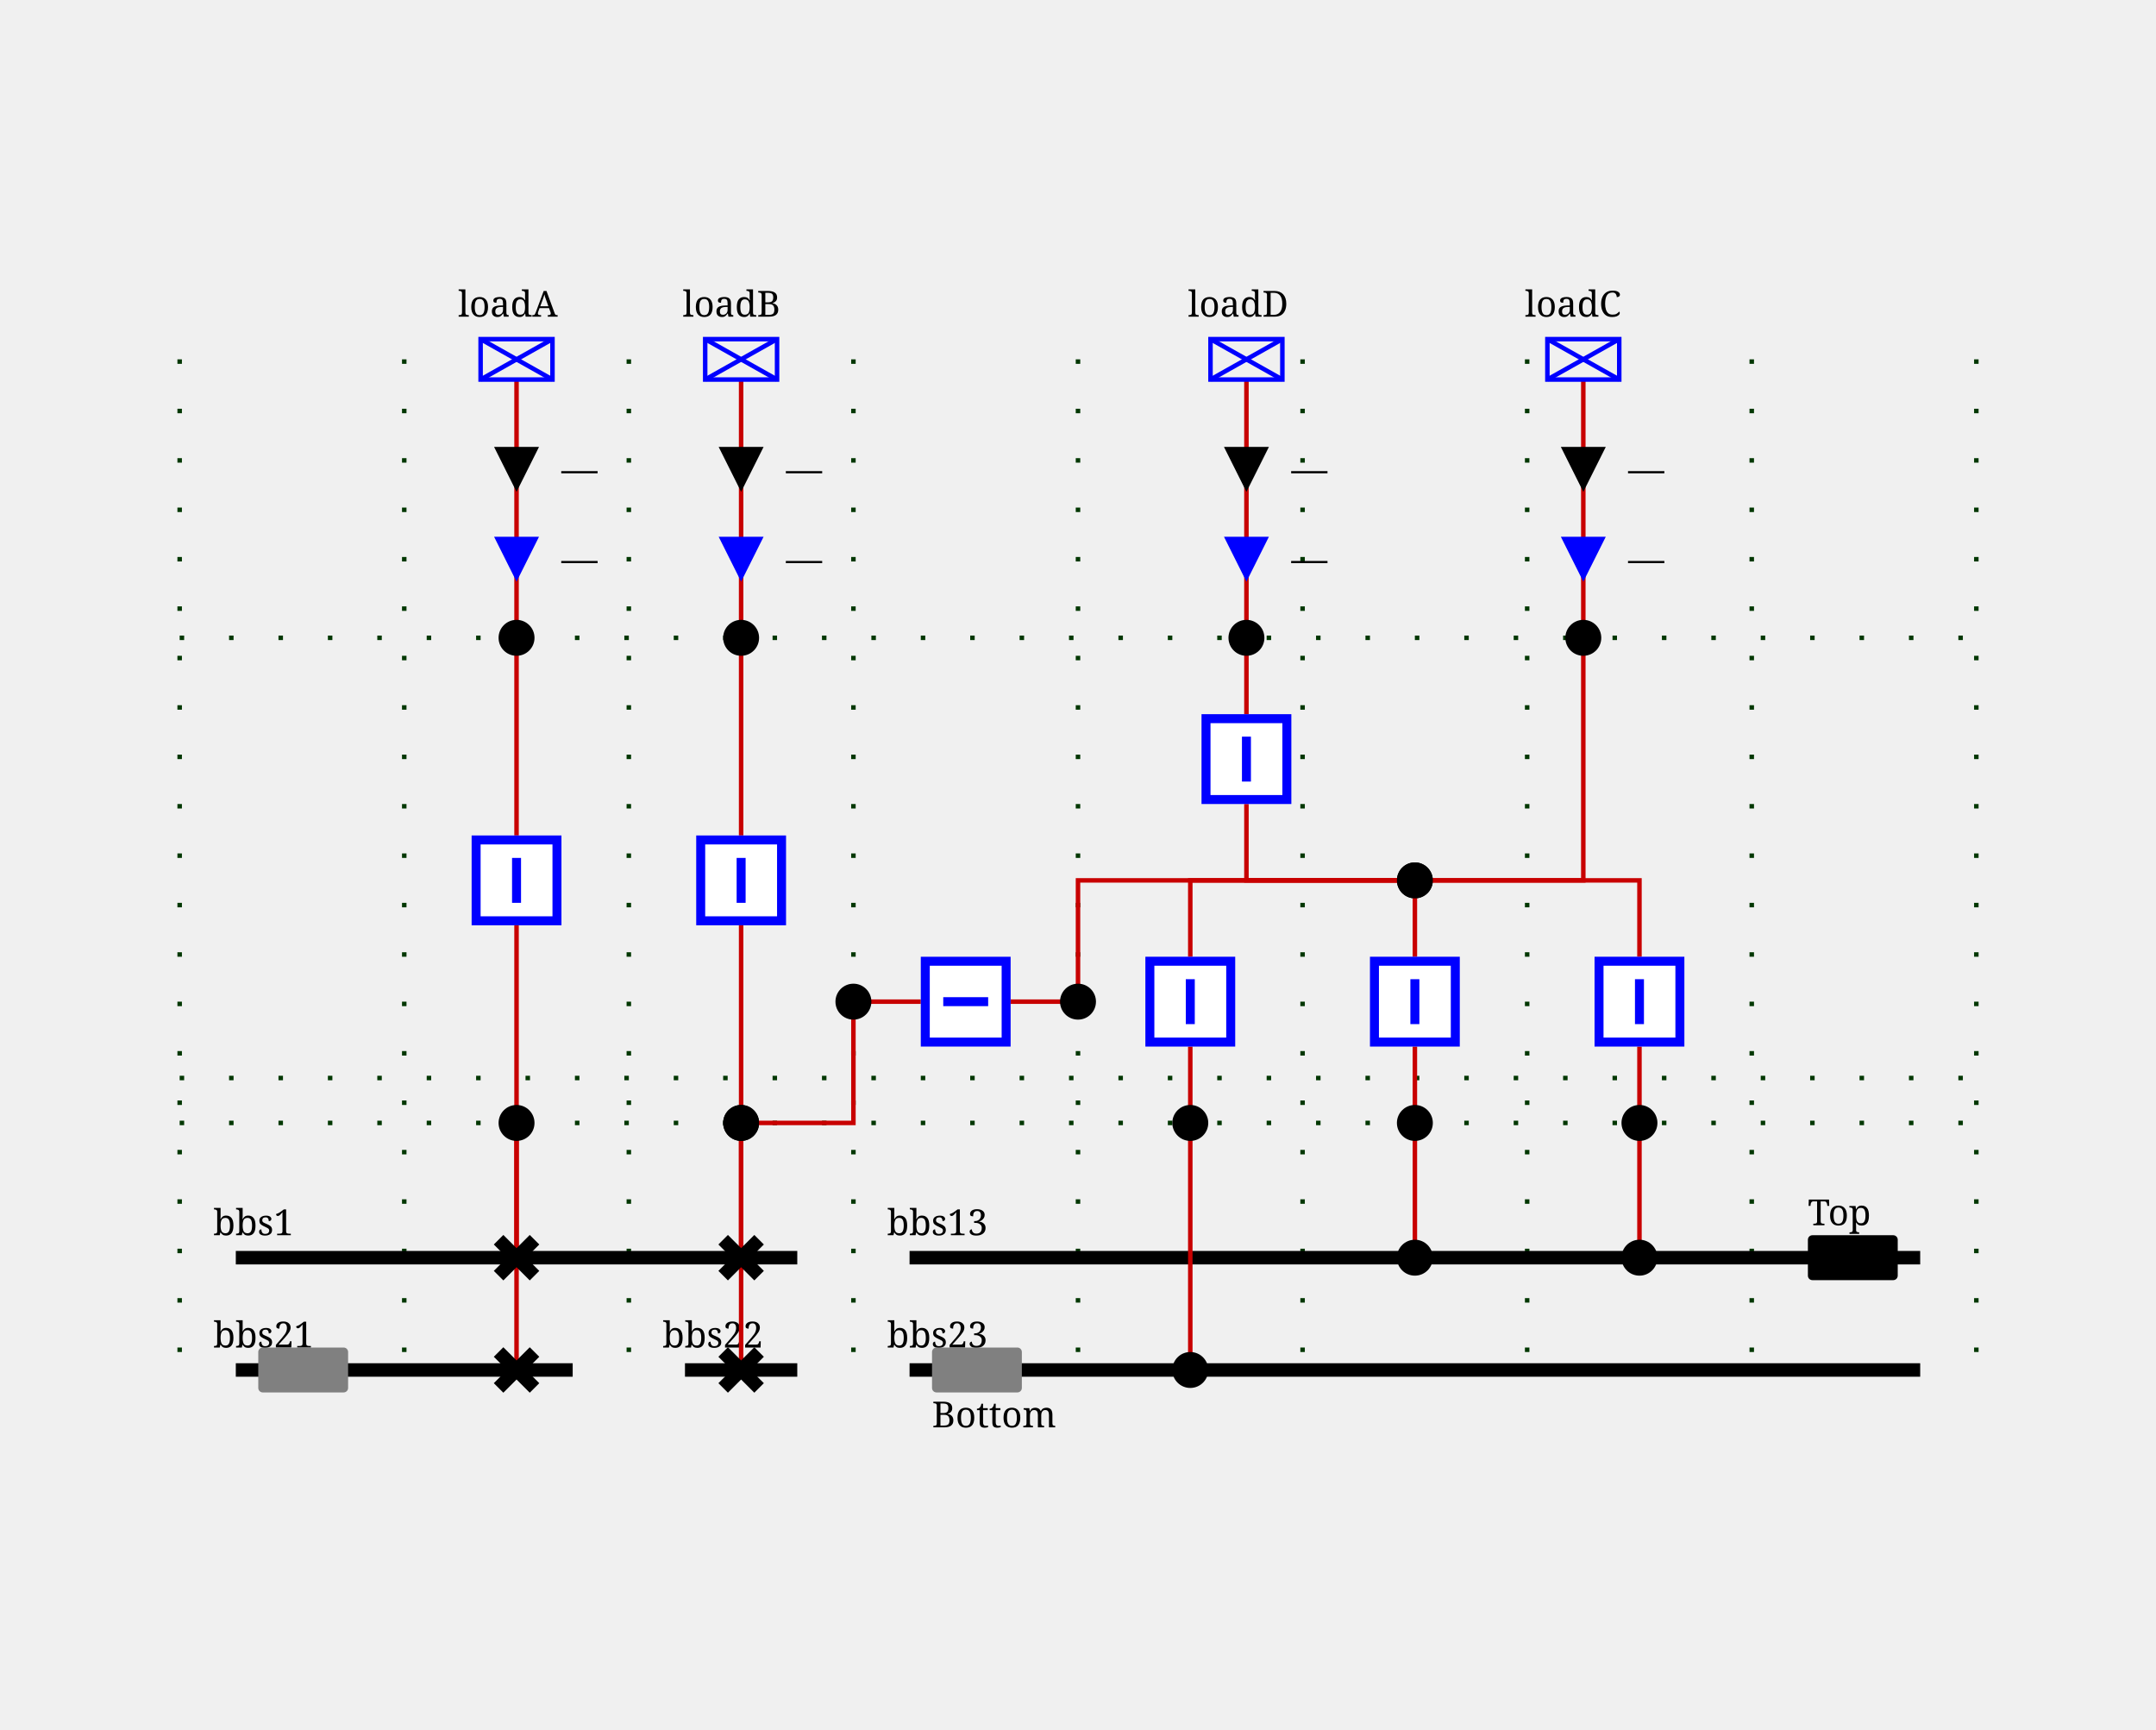
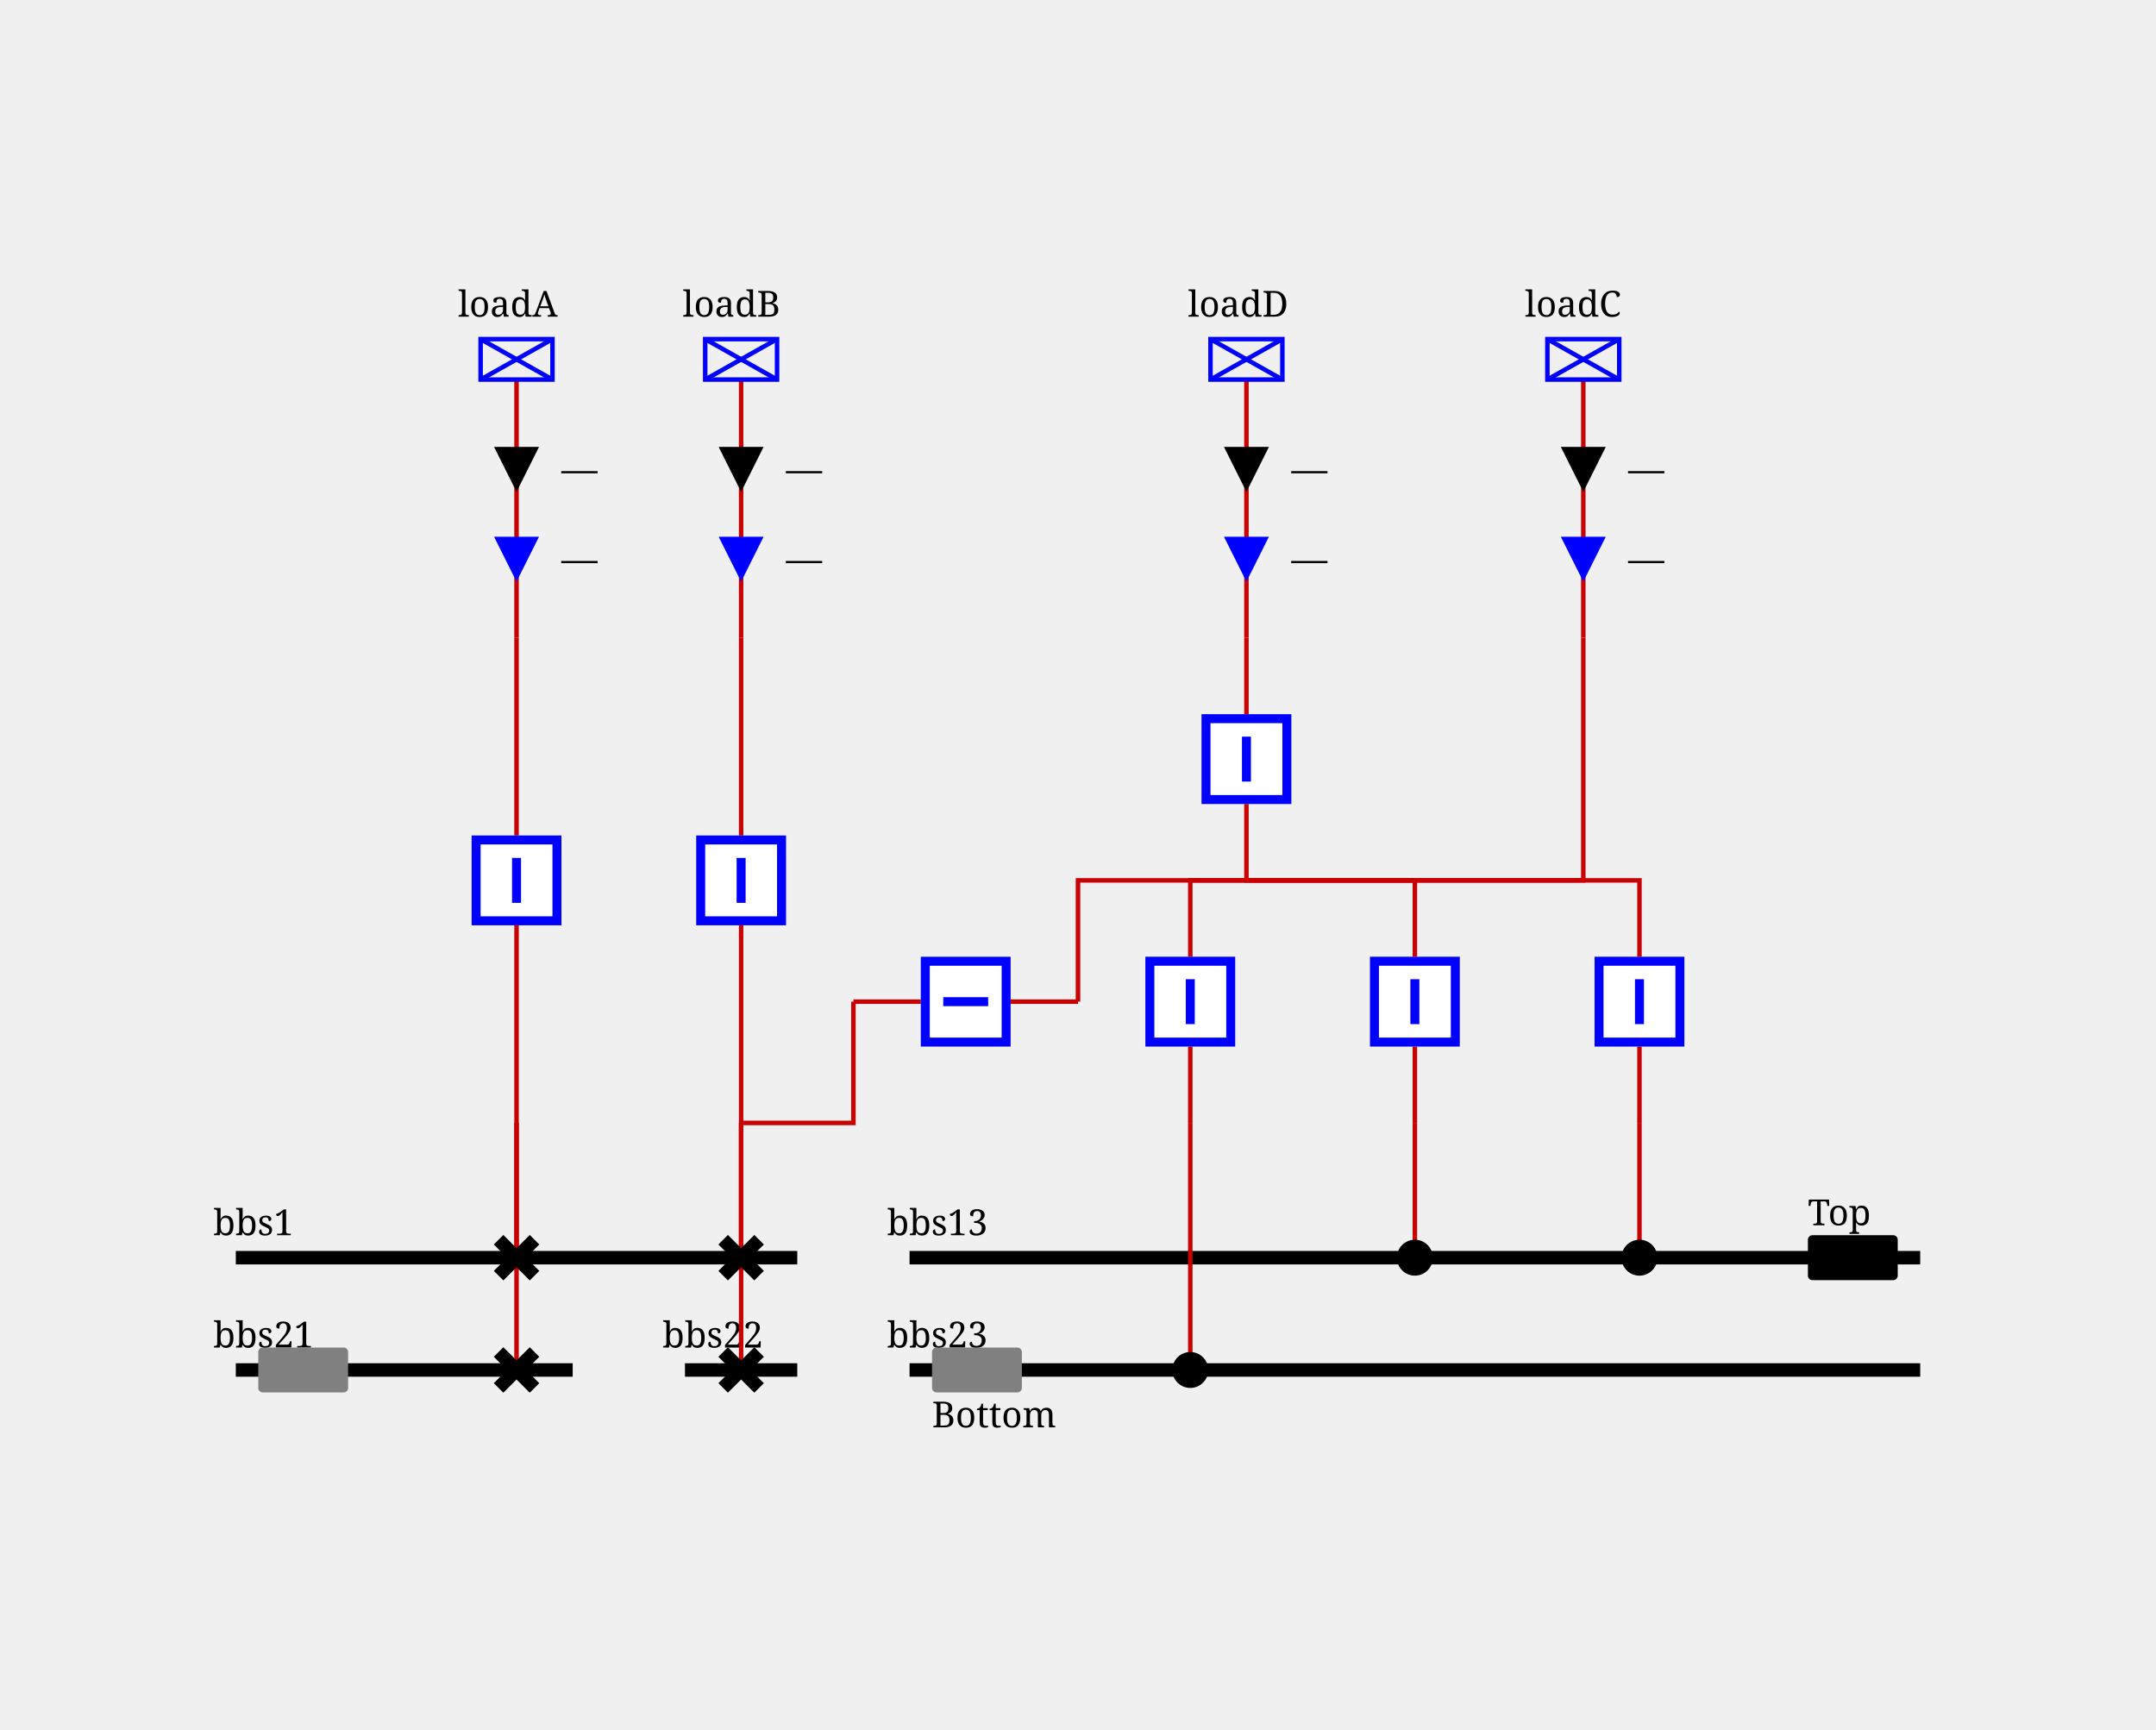
<svg xmlns="http://www.w3.org/2000/svg" height="385.0" viewBox="0 0 480.0 385.0" width="480.0">
  <style>
/* ----------------------------------------------------------------------- */
/* File: tautologies.css ------------------------------------------------- */
.sld-out .sld-arrow-in {visibility: hidden}
.sld-in .sld-arrow-out {visibility: hidden}
.sld-closed .sld-sw-open {visibility: hidden}
.sld-open .sld-sw-closed {visibility: hidden}
.sld-hidden-node {visibility: hidden}
.sld-top-feeder .sld-label {dominant-baseline: auto}
.sld-bottom-feeder .sld-label {dominant-baseline: hanging}
.sld-active-power .sld-label {dominant-baseline: middle}
.sld-reactive-power .sld-label {dominant-baseline: middle}
/* ----------------------------------------------------------------------- */
/* File : components.css ------------------------------------------------- */
/* Stroke black */
.sld-disconnector {stroke-width: 3; stroke: black; fill: none}
/* Stroke blue */
.sld-breaker {stroke-width: 2; stroke: blue; fill:white}
.sld-load-break-switch {stroke: blue; fill: white}
/* Stroke --sld-vl-color with fallback black */
.sld-bus-connection {fill: var(--sld-vl-color, black)}
.sld-cell-shape-flat .sld-bus-connection {visibility: hidden}
.sld-busbar-section {stroke: var(--sld-vl-color, black); stroke-width: 3; fill: none}
/* Stroke --sld-vl-color with fallback red */
.sld-wire {stroke: var(--sld-vl-color, #c80000); fill: none}
/* Stroke --sld-vl-color with fallback blue */
.sld-load {stroke: var(--sld-vl-color, blue); fill: none}
.sld-generator {stroke: var(--sld-vl-color, blue); fill: none}
.sld-two-wt {stroke: var(--sld-vl-color, blue); fill: none}
.sld-three-wt {stroke: var(--sld-vl-color, blue); fill: none}
.sld-winding {stroke: var(--sld-vl-color, blue); fill: none}
.sld-capacitor {stroke: var(--sld-vl-color, blue); fill: none}
.sld-inductor {stroke: var(--sld-vl-color, blue); fill: none}
.sld-pst {stroke: var(--sld-vl-color, blue); fill: none}
.sld-pst-arrow {stroke: black; fill: none}
.sld-svc {stroke: var(--sld-vl-color, blue); fill: none}
.sld-vsc {stroke: var(--sld-vl-color, blue); font-size: 7.43px; fill: none}
/* Stroke none &amp; fill: --sld-vl-color */
.sld-node-infos {stroke: none; fill: var(--sld-vl-color, black)}
/* Stroke none &amp; fill: black */
.sld-node {stroke: none; fill: black}
.sld-flash {stroke: none; fill: black}
.sld-lock {stroke: none; fill: black}
/* Fonts */
.sld-label {stroke: none; fill: black; font: 8px serif}
.sld-angle, .sld-voltage {font: 10px serif}
.sld-graph-label {font: 12px serif}
/* Specific */
.sld-grid {stroke: #003700; stroke-dasharray: 1,10}
.sld-feeder-info.sld-active-power {fill:black}
.sld-feeder-info.sld-reactive-power {fill:blue}
.sld-frame {fill: var(--sld-background-color, transparent)}
/* Stroke maroon for fictitious switch */
.sld-breaker.sld-fictitious {stroke: maroon}
.sld-disconnector.sld-fictitious {stroke: maroon}
.sld-load-break-switch.sld-fictitious {stroke: maroon}
.sld-busbar-section.sld-fictitious {stroke: var(--sld-vl-color, #c80000); stroke-width: 1}
/* ----------------------------------------------------------------------- */
/* File : components.css ------------------------------------------------- */
.sld-voltage-indicator .sld-label {dominant-baseline: middle}
.sld-voltage-indicator .sld-unpowered {stroke: none; fill: grey}
.sld-voltage-indicator .sld-powered {stroke: none; fill: var(--sld-vl-color, black)}
.sld-powered .sld-unpowered {visibility: hidden}
.sld-unpowered .sld-powered {visibility: hidden}
</style>
  <rect class="sld-frame" height="100%" width="100%" />
  <g>
-     <g class="sld-grid" id="GRID_vl1">
-       <line x1="40.0" x2="40.0" y1="80.0" y2="305.0" />
-       <line x1="90.0" x2="90.0" y1="80.0" y2="305.0" />
-       <line x1="140.0" x2="140.0" y1="80.0" y2="305.0" />
-       <line x1="190.0" x2="190.0" y1="80.0" y2="305.0" />
-       <line x1="240.0" x2="240.0" y1="80.0" y2="305.0" />
-       <line x1="290.0" x2="290.0" y1="80.0" y2="305.0" />
-       <line x1="340.0" x2="340.0" y1="80.0" y2="305.0" />
-       <line x1="390.0" x2="390.0" y1="80.0" y2="305.0" />
-       <line x1="440.0" x2="440.0" y1="80.0" y2="305.0" />
-       <line x1="40.0" x2="440.0" y1="250.0" y2="250.0" />
-       <line x1="40.0" x2="440.0" y1="240.0" y2="240.0" />
-       <line x1="40.0" x2="440.0" y1="142.0" y2="142.0" />
-     </g>
    <g class="sld-busbar-section" id="idbbs1" transform="translate(52.5,280.0)">
      <line x1="0" x2="125.0" y1="0" y2="0" />
      <text class="sld-label" id="bbs1_NW_LABEL" x="-5.0" y="-5.0">bbs1</text>
    </g>
    <g class="sld-busbar-section" id="idbbs21" transform="translate(52.5,305.0)">
      <line x1="0" x2="75.0" y1="0" y2="0" />
      <text class="sld-label" id="bbs21_NW_LABEL" x="-5.0" y="-5.0">bbs21</text>
      <g class="sld-voltage-indicator sld-unpowered" id="idbbs21_VOLTAGE_INDICATOR" transform="translate(5.0,-5.0)">
        <rect class="sld-powered" height="10" rx="1" ry="1" width="20" />
        <rect class="sld-unpowered" height="10" rx="1" ry="1" width="20" />
      </g>
    </g>
    <g class="sld-busbar-section" id="idbbs22" transform="translate(152.5,305.0)">
      <line x1="0" x2="25.0" y1="0" y2="0" />
      <text class="sld-label" id="bbs22_NW_LABEL" x="-5.0" y="-5.0">bbs22</text>
    </g>
    <g class="sld-busbar-section" id="idbbs13" transform="translate(202.5,280.0)">
      <line x1="0" x2="225.0" y1="0" y2="0" />
      <text class="sld-label" id="bbs13_NW_LABEL" x="-5.0" y="-5.0">bbs13</text>
      <g class="sld-voltage-indicator sld-powered" id="idbbs13_VOLTAGE_INDICATOR" transform="translate(200.0,-5.0)">
        <rect class="sld-powered" height="10" rx="1" ry="1" width="20" />
        <rect class="sld-unpowered" height="10" rx="1" ry="1" width="20" />
        <text class="sld-label" x="0.0" y="-5.0">Top</text>
      </g>
    </g>
    <g class="sld-busbar-section" id="idbbs23" transform="translate(202.5,305.0)">
      <line x1="0" x2="225.0" y1="0" y2="0" />
      <text class="sld-label" id="bbs23_NW_LABEL" x="-5.0" y="-5.0">bbs23</text>
      <g class="sld-voltage-indicator sld-unpowered" id="idbbs23_VOLTAGE_INDICATOR" transform="translate(5.0,-5.0)">
        <rect class="sld-powered" height="10" rx="1" ry="1" width="20" />
        <rect class="sld-unpowered" height="10" rx="1" ry="1" width="20" />
        <text class="sld-label" x="0.0" y="15.0">Bottom</text>
      </g>
    </g>
    <g class="sld-extern-cell" id="idEXTERN_32_0">
      <g class="sld-wire" id="_95_vl1_95_dA1_95_INTERNAL_95_vl1_95_3">
        <polyline points="115.0,280.0,115.0,250.0" />
      </g>
      <g class="sld-wire" id="_95_vl1_95_INTERNAL_95_vl1_95_3_95_bA">
        <polyline points="115.0,250.0,115.0,206.0" />
      </g>
      <g class="sld-wire" id="_95_vl1_95_dA2_95_INTERNAL_95_vl1_95_3">
        <polyline points="115.0,305.0,115.0,250.0" />
      </g>
      <g class="sld-wire" id="_95_vl1_95_bA_95_INTERNAL_95_vl1_95_loadA">
        <polyline points="115.0,186.0,115.0,142.0" />
      </g>
      <g class="sld-wire" id="_95_vl1_95_INTERNAL_95_vl1_95_loadA_95_loadA">
        <polyline points="115.0,142.0,115.0,84.5" />
      </g>
      <g class="sld-active-power sld-feeder-info sld-in" id="idloadA_ARROW_ACTIVE" transform="translate(110.0,99.5)">
        <polygon class="sld-arrow-in" points="0,0 10,0 5,10" />
        <polygon class="sld-arrow-out" points="5,0 10,10 0,10" />
        <text class="sld-label" x="15.0" y="5.0">—</text>
      </g>
      <g class="sld-reactive-power sld-feeder-info sld-in" id="idloadA_ARROW_REACTIVE" transform="translate(110.0,119.5)">
        <polygon class="sld-arrow-in" points="0,0 10,0 5,10" />
        <polygon class="sld-arrow-out" points="5,0 10,10 0,10" />
        <text class="sld-label" x="15.0" y="5.0">—</text>
      </g>
      <g class="sld-disconnector sld-closed" id="iddA1" transform="translate(111.0,276.0)">
        <path class="sld-sw-closed" d="M0,0 8,8 M8,0 0,8" />
        <path class="sld-sw-open" d="M8,0 0,8" />
      </g>
-       <g class="sld-node sld-fictitious" id="idINTERNAL_95_vl1_95_3" transform="translate(111.0,246.0)">
+       <g class="sld-node sld-hidden-node sld-fictitious" id="idINTERNAL_95_vl1_95_3" transform="translate(111.0,246.0)">
        <circle cx="4" cy="4" r="4" />
      </g>
      <g class="sld-breaker sld-closed" id="idbA" transform="translate(105.0,186.0)">
        <path class="sld-sw-closed" d="M1,1 V19 H19 V1z M10,5 V15" />
        <path class="sld-sw-open" d="M1,1 V19 H19 V1z M5,10 H15" />
      </g>
-       <g class="sld-node sld-fictitious" id="idINTERNAL_95_vl1_95_loadA" transform="translate(111.0,138.0)">
+       <g class="sld-node sld-hidden-node sld-fictitious" id="idINTERNAL_95_vl1_95_loadA" transform="translate(111.0,138.0)">
        <circle cx="4" cy="4" r="4" />
      </g>
      <g class="sld-load sld-top-feeder" id="idloadA" transform="translate(107.0,75.5)">
        <rect height="9" width="16" />
        <line x1="0" x2="16" y1="0" y2="9" />
        <line x1="16" x2="0" y1="0" y2="9" />
        <text class="sld-label" id="loadA_N_LABEL" x="-5.0" y="-5.0">loadA</text>
      </g>
      <g class="sld-disconnector sld-closed" id="iddA2" transform="translate(111.0,301.0)">
        <path class="sld-sw-closed" d="M0,0 8,8 M8,0 0,8" />
        <path class="sld-sw-open" d="M8,0 0,8" />
      </g>
    </g>
    <g class="sld-extern-cell" id="idEXTERN_32_1">
      <g class="sld-wire" id="_95_vl1_95_INTERNAL_95_vl1_95_5_95_bB">
        <polyline points="165.0,250.0,165.0,206.0" />
      </g>
      <g class="sld-wire" id="_95_vl1_95_dB1_95_INTERNAL_95_vl1_95_5">
        <polyline points="165.0,305.0,165.0,250.0" />
      </g>
      <g class="sld-wire" id="_95_vl1_95_dB2_95_INTERNAL_95_vl1_95_5">
        <polyline points="165.0,280.0,165.0,250.0" />
      </g>
      <g class="sld-wire" id="_95_vl1_95_bB_95_INTERNAL_95_vl1_95_loadB">
        <polyline points="165.0,186.0,165.0,142.0" />
      </g>
      <g class="sld-wire" id="_95_vl1_95_INTERNAL_95_vl1_95_loadB_95_loadB">
        <polyline points="165.0,142.0,165.0,84.5" />
      </g>
      <g class="sld-active-power sld-feeder-info sld-in" id="idloadB_ARROW_ACTIVE" transform="translate(160.0,99.5)">
        <polygon class="sld-arrow-in" points="0,0 10,0 5,10" />
        <polygon class="sld-arrow-out" points="5,0 10,10 0,10" />
        <text class="sld-label" x="15.0" y="5.0">—</text>
      </g>
      <g class="sld-reactive-power sld-feeder-info sld-in" id="idloadB_ARROW_REACTIVE" transform="translate(160.0,119.5)">
        <polygon class="sld-arrow-in" points="0,0 10,0 5,10" />
        <polygon class="sld-arrow-out" points="5,0 10,10 0,10" />
        <text class="sld-label" x="15.0" y="5.0">—</text>
      </g>
-       <g class="sld-node sld-fictitious" id="idINTERNAL_95_vl1_95_5" transform="translate(161.0,246.0)">
+       <g class="sld-node sld-hidden-node sld-fictitious" id="idINTERNAL_95_vl1_95_5" transform="translate(161.0,246.0)">
        <circle cx="4" cy="4" r="4" />
      </g>
      <g class="sld-breaker sld-closed" id="idbB" transform="translate(155.0,186.0)">
        <path class="sld-sw-closed" d="M1,1 V19 H19 V1z M10,5 V15" />
        <path class="sld-sw-open" d="M1,1 V19 H19 V1z M5,10 H15" />
      </g>
-       <g class="sld-node sld-fictitious" id="idINTERNAL_95_vl1_95_loadB" transform="translate(161.0,138.0)">
+       <g class="sld-node sld-hidden-node sld-fictitious" id="idINTERNAL_95_vl1_95_loadB" transform="translate(161.0,138.0)">
        <circle cx="4" cy="4" r="4" />
      </g>
      <g class="sld-load sld-top-feeder" id="idloadB" transform="translate(157.0,75.5)">
        <rect height="9" width="16" />
        <line x1="0" x2="16" y1="0" y2="9" />
        <line x1="16" x2="0" y1="0" y2="9" />
        <text class="sld-label" id="loadB_N_LABEL" x="-5.0" y="-5.0">loadB</text>
      </g>
      <g class="sld-disconnector sld-closed" id="iddB1" transform="translate(161.0,301.0)">
        <path class="sld-sw-closed" d="M0,0 8,8 M8,0 0,8" />
        <path class="sld-sw-open" d="M8,0 0,8" />
      </g>
      <g class="sld-disconnector sld-closed" id="iddB2" transform="translate(161.0,276.0)">
        <path class="sld-sw-closed" d="M0,0 8,8 M8,0 0,8" />
        <path class="sld-sw-open" d="M8,0 0,8" />
      </g>
    </g>
    <g class="sld-shunt-cell" id="idSHUNT_32_2">
      <g class="sld-wire" id="_95_vl1_95_INTERNAL_95_vl1_95_5_95_INTERNAL_95_vl1_95_Shunt_32_2_46_1">
        <polyline points="165.0,250.0,190.0,250.0,190.0,223.0" />
      </g>
      <g class="sld-wire" id="_95_vl1_95_INTERNAL_95_vl1_95_Shunt_32_2_46_1_95_link">
        <polyline points="190.0,223.0,205.0,223.0" />
      </g>
      <g class="sld-wire" id="_95_vl1_95_link_95_INTERNAL_95_vl1_95_Shunt_32_2_46_2">
        <polyline points="225.0,223.0,240.0,223.0" />
      </g>
      <g class="sld-wire" id="_95_vl1_95_INTERNAL_95_vl1_95_Shunt_32_2_46_2_95_INTERNAL_95_vl1_95_loadC_95_fork">
        <polyline points="240.0,223.0,240.0,196.0,315.0,196.0" />
      </g>
-       <g class="sld-node sld-fictitious" id="idINTERNAL_95_vl1_95_5" transform="translate(161.0,246.0)">
-         <circle cx="4" cy="4" r="4" />
-       </g>
-       <g class="sld-node sld-fictitious" id="idINTERNAL_95_vl1_95_Shunt_32_2_46_1" transform="translate(186.0,219.0)">
+       <g class="sld-node sld-hidden-node sld-fictitious" id="idINTERNAL_95_vl1_95_5" transform="translate(161.0,246.0)">
+         <circle cx="4" cy="4" r="4" />
+       </g>
+       <g class="sld-node sld-hidden-node sld-fictitious" id="idINTERNAL_95_vl1_95_Shunt_32_2_46_1" transform="translate(186.0,219.0)">
        <circle cx="4" cy="4" r="4" />
      </g>
      <g class="sld-breaker sld-closed" id="idlink" transform="translate(205.0,213.0)">
        <path class="sld-sw-closed" d="M1,1 V19 H19 V1z M10,5 V15" transform="rotate(90.0,10.0,10.0)" />
        <path class="sld-sw-open" d="M1,1 V19 H19 V1z M5,10 H15" transform="rotate(90.0,10.0,10.0)" />
      </g>
-       <g class="sld-node sld-fictitious" id="idINTERNAL_95_vl1_95_Shunt_32_2_46_2" transform="translate(236.0,219.0)">
-         <circle cx="4" cy="4" r="4" />
-       </g>
-       <g class="sld-node sld-fictitious" id="idINTERNAL_95_vl1_95_loadC_95_fork" transform="translate(311.0,192.0)">
+       <g class="sld-node sld-hidden-node sld-fictitious" id="idINTERNAL_95_vl1_95_Shunt_32_2_46_2" transform="translate(236.0,219.0)">
+         <circle cx="4" cy="4" r="4" />
+       </g>
+       <g class="sld-node sld-hidden-node sld-fictitious" id="idINTERNAL_95_vl1_95_loadC_95_fork" transform="translate(311.0,192.0)">
        <circle cx="4" cy="4" r="4" />
      </g>
    </g>
    <g class="sld-extern-cell" id="idEXTERN_32_3">
      <g class="sld-wire" id="_95_vl1_95_bCD1_95_INTERNAL_95_vl1_95_loadC_95_fork">
        <polyline points="265.0,213.0,265.0,196.0,315.0,196.0" />
      </g>
      <g class="sld-wire" id="_95_vl1_95_bCD2_95_INTERNAL_95_vl1_95_loadC_95_fork">
        <polyline points="315.0,213.0,315.0,196.0" />
      </g>
      <g class="sld-wire" id="_95_vl1_95_bCD3_95_INTERNAL_95_vl1_95_loadC_95_fork">
        <polyline points="365.0,213.0,365.0,196.0,315.0,196.0" />
      </g>
      <g class="sld-wire" id="_95_vl1_95_bD1_95_INTERNAL_95_vl1_95_loadC_95_fork">
        <polyline points="277.5,179.0,277.5,196.0,315.0,196.0" />
      </g>
      <g class="sld-wire" id="_95_vl1_95_INTERNAL_95_vl1_95_loadC_95_fork_95_INTERNAL_95_vl1_95_loadC">
        <polyline points="315.0,196.0,352.5,196.0,352.5,142.0" />
      </g>
      <g class="sld-wire" id="_95_vl1_95_INTERNAL_95_vl1_95_bCD1_95_bCD1">
        <polyline points="265.0,250.0,265.0,233.0" />
      </g>
      <g class="sld-wire" id="_95_vl1_95_BUSCO_95_bCD1_95_INTERNAL_95_vl1_95_bCD1">
        <polyline points="265.0,305.0,265.0,250.0" />
      </g>
      <g class="sld-wire" id="_95_vl1_95_INTERNAL_95_vl1_95_bCD2_95_bCD2">
        <polyline points="315.0,250.0,315.0,233.0" />
      </g>
      <g class="sld-wire" id="_95_vl1_95_BUSCO_95_bCD2_95_INTERNAL_95_vl1_95_bCD2">
        <polyline points="315.0,280.0,315.0,250.0" />
      </g>
      <g class="sld-wire" id="_95_vl1_95_INTERNAL_95_vl1_95_bCD3_95_bCD3">
        <polyline points="365.0,250.0,365.0,233.0" />
      </g>
      <g class="sld-wire" id="_95_vl1_95_BUSCO_95_bCD3_95_INTERNAL_95_vl1_95_bCD3">
        <polyline points="365.0,280.0,365.0,250.0" />
      </g>
      <g class="sld-wire" id="_95_vl1_95_INTERNAL_95_vl1_95_loadD_95_bD1">
        <polyline points="277.5,142.0,277.5,159.0" />
      </g>
      <g class="sld-wire" id="_95_vl1_95_loadD_95_INTERNAL_95_vl1_95_loadD">
        <polyline points="277.5,84.5,277.5,142.0" />
      </g>
      <g class="sld-active-power sld-feeder-info sld-in" id="idloadD_ARROW_ACTIVE" transform="translate(272.5,99.5)">
        <polygon class="sld-arrow-in" points="0,0 10,0 5,10" />
        <polygon class="sld-arrow-out" points="5,0 10,10 0,10" />
        <text class="sld-label" x="15.0" y="5.0">—</text>
      </g>
      <g class="sld-reactive-power sld-feeder-info sld-in" id="idloadD_ARROW_REACTIVE" transform="translate(272.5,119.5)">
        <polygon class="sld-arrow-in" points="0,0 10,0 5,10" />
        <polygon class="sld-arrow-out" points="5,0 10,10 0,10" />
        <text class="sld-label" x="15.0" y="5.0">—</text>
      </g>
      <g class="sld-wire" id="_95_vl1_95_INTERNAL_95_vl1_95_loadC_95_loadC">
        <polyline points="352.5,142.0,352.5,84.5" />
      </g>
      <g class="sld-active-power sld-feeder-info sld-in" id="idloadC_ARROW_ACTIVE" transform="translate(347.5,99.5)">
        <polygon class="sld-arrow-in" points="0,0 10,0 5,10" />
        <polygon class="sld-arrow-out" points="5,0 10,10 0,10" />
        <text class="sld-label" x="15.0" y="5.0">—</text>
      </g>
      <g class="sld-reactive-power sld-feeder-info sld-in" id="idloadC_ARROW_REACTIVE" transform="translate(347.5,119.5)">
        <polygon class="sld-arrow-in" points="0,0 10,0 5,10" />
        <polygon class="sld-arrow-out" points="5,0 10,10 0,10" />
        <text class="sld-label" x="15.0" y="5.0">—</text>
      </g>
-       <g class="sld-node sld-fictitious" id="idINTERNAL_95_vl1_95_loadC_95_fork" transform="translate(311.0,192.0)">
+       <g class="sld-node sld-hidden-node sld-fictitious" id="idINTERNAL_95_vl1_95_loadC_95_fork" transform="translate(311.0,192.0)">
        <circle cx="4" cy="4" r="4" />
      </g>
      <g class="sld-breaker sld-closed" id="idbCD1" transform="translate(255.0,213.0)">
        <path class="sld-sw-closed" d="M1,1 V19 H19 V1z M10,5 V15" />
        <path class="sld-sw-open" d="M1,1 V19 H19 V1z M5,10 H15" />
      </g>
-       <g class="sld-node sld-fictitious" id="idINTERNAL_95_vl1_95_bCD1" transform="translate(261.0,246.0)">
+       <g class="sld-node sld-hidden-node sld-fictitious" id="idINTERNAL_95_vl1_95_bCD1" transform="translate(261.0,246.0)">
        <circle cx="4" cy="4" r="4" />
      </g>
      <g class="sld-bus-connection sld-fictitious" id="idBUSCO_95_bCD1" transform="translate(261.0,301.0)">
        <circle cx="4" cy="4" r="4" />
      </g>
      <g class="sld-breaker sld-closed" id="idbCD2" transform="translate(305.0,213.0)">
        <path class="sld-sw-closed" d="M1,1 V19 H19 V1z M10,5 V15" />
        <path class="sld-sw-open" d="M1,1 V19 H19 V1z M5,10 H15" />
      </g>
-       <g class="sld-node sld-fictitious" id="idINTERNAL_95_vl1_95_bCD2" transform="translate(311.0,246.0)">
+       <g class="sld-node sld-hidden-node sld-fictitious" id="idINTERNAL_95_vl1_95_bCD2" transform="translate(311.0,246.0)">
        <circle cx="4" cy="4" r="4" />
      </g>
      <g class="sld-bus-connection sld-fictitious" id="idBUSCO_95_bCD2" transform="translate(311.0,276.0)">
        <circle cx="4" cy="4" r="4" />
      </g>
      <g class="sld-breaker sld-closed" id="idbCD3" transform="translate(355.0,213.0)">
        <path class="sld-sw-closed" d="M1,1 V19 H19 V1z M10,5 V15" />
        <path class="sld-sw-open" d="M1,1 V19 H19 V1z M5,10 H15" />
      </g>
-       <g class="sld-node sld-fictitious" id="idINTERNAL_95_vl1_95_bCD3" transform="translate(361.0,246.0)">
+       <g class="sld-node sld-hidden-node sld-fictitious" id="idINTERNAL_95_vl1_95_bCD3" transform="translate(361.0,246.0)">
        <circle cx="4" cy="4" r="4" />
      </g>
      <g class="sld-bus-connection sld-fictitious" id="idBUSCO_95_bCD3" transform="translate(361.0,276.0)">
        <circle cx="4" cy="4" r="4" />
      </g>
      <g class="sld-breaker sld-closed" id="idbD1" transform="translate(267.5,159.0)">
        <path class="sld-sw-closed" d="M1,1 V19 H19 V1z M10,5 V15" />
        <path class="sld-sw-open" d="M1,1 V19 H19 V1z M5,10 H15" />
      </g>
-       <g class="sld-node sld-fictitious" id="idINTERNAL_95_vl1_95_loadD" transform="translate(273.5,138.0)">
+       <g class="sld-node sld-hidden-node sld-fictitious" id="idINTERNAL_95_vl1_95_loadD" transform="translate(273.5,138.0)">
        <circle cx="4" cy="4" r="4" />
      </g>
      <g class="sld-load sld-top-feeder" id="idloadD" transform="translate(269.5,75.5)">
        <rect height="9" width="16" />
        <line x1="0" x2="16" y1="0" y2="9" />
        <line x1="16" x2="0" y1="0" y2="9" />
        <text class="sld-label" id="loadD_N_LABEL" x="-5.0" y="-5.0">loadD</text>
      </g>
-       <g class="sld-node sld-fictitious" id="idINTERNAL_95_vl1_95_loadC" transform="translate(348.5,138.0)">
+       <g class="sld-node sld-hidden-node sld-fictitious" id="idINTERNAL_95_vl1_95_loadC" transform="translate(348.5,138.0)">
        <circle cx="4" cy="4" r="4" />
      </g>
      <g class="sld-load sld-top-feeder" id="idloadC" transform="translate(344.5,75.5)">
        <rect height="9" width="16" />
        <line x1="0" x2="16" y1="0" y2="9" />
        <line x1="16" x2="0" y1="0" y2="9" />
        <text class="sld-label" id="loadC_N_LABEL" x="-5.0" y="-5.0">loadC</text>
      </g>
    </g>
  </g>
</svg>
